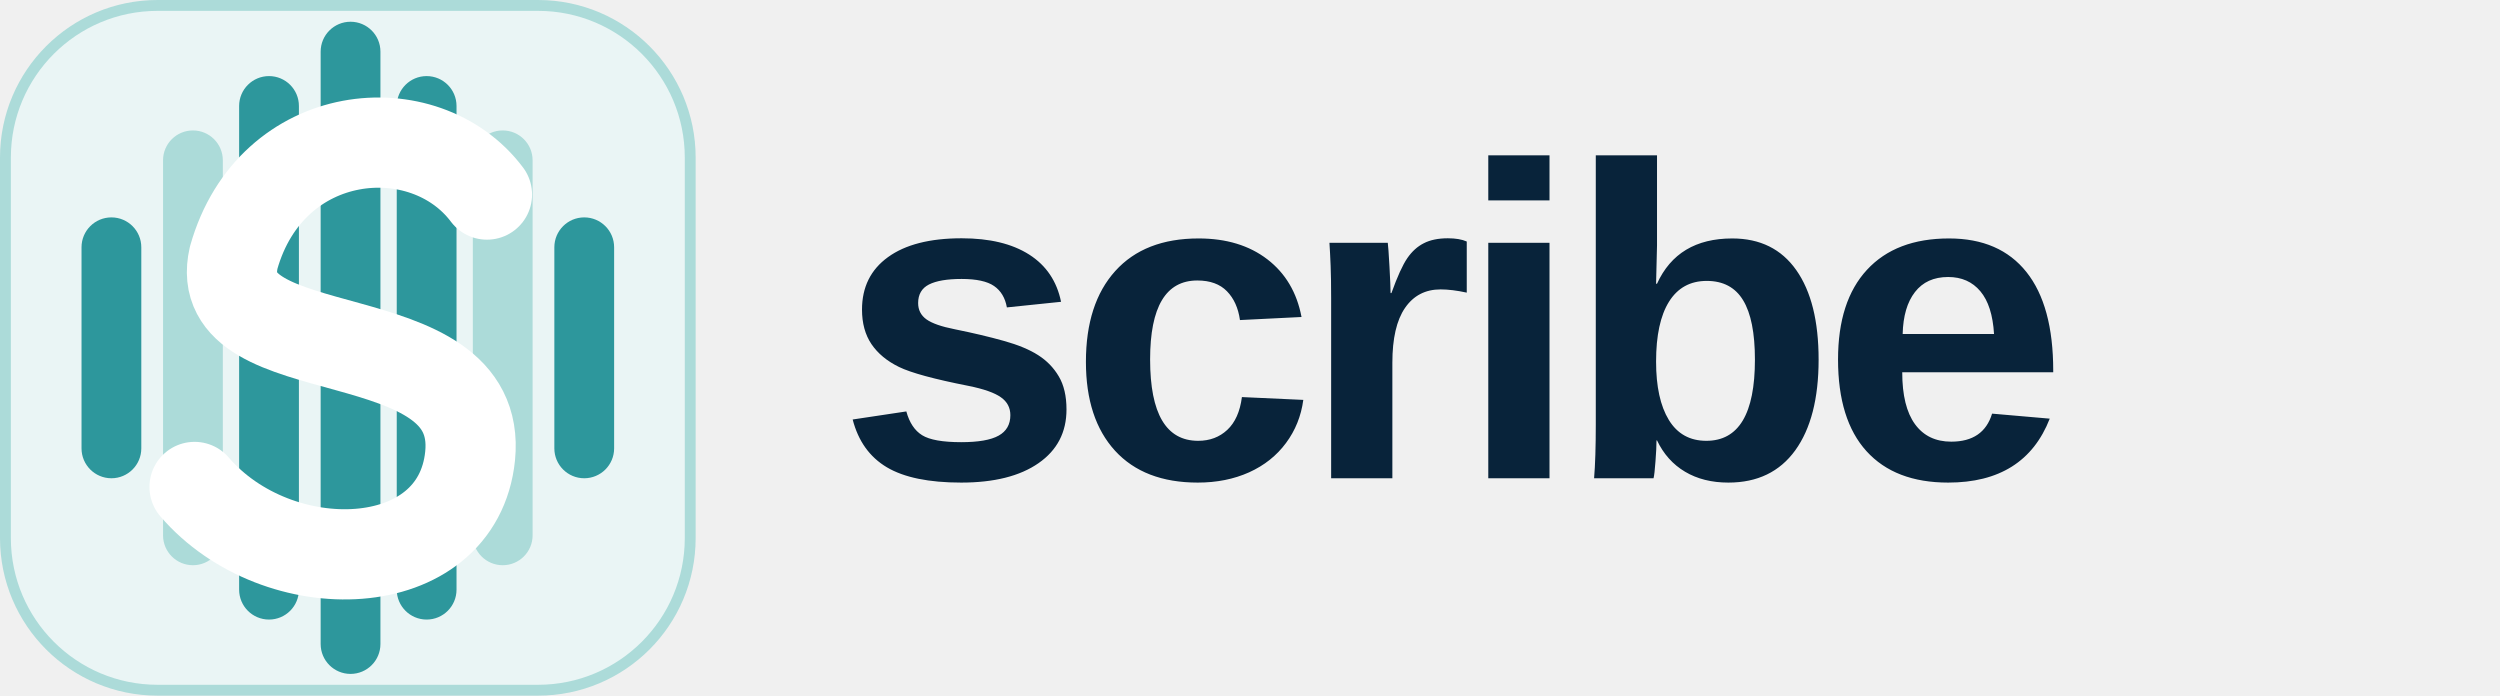
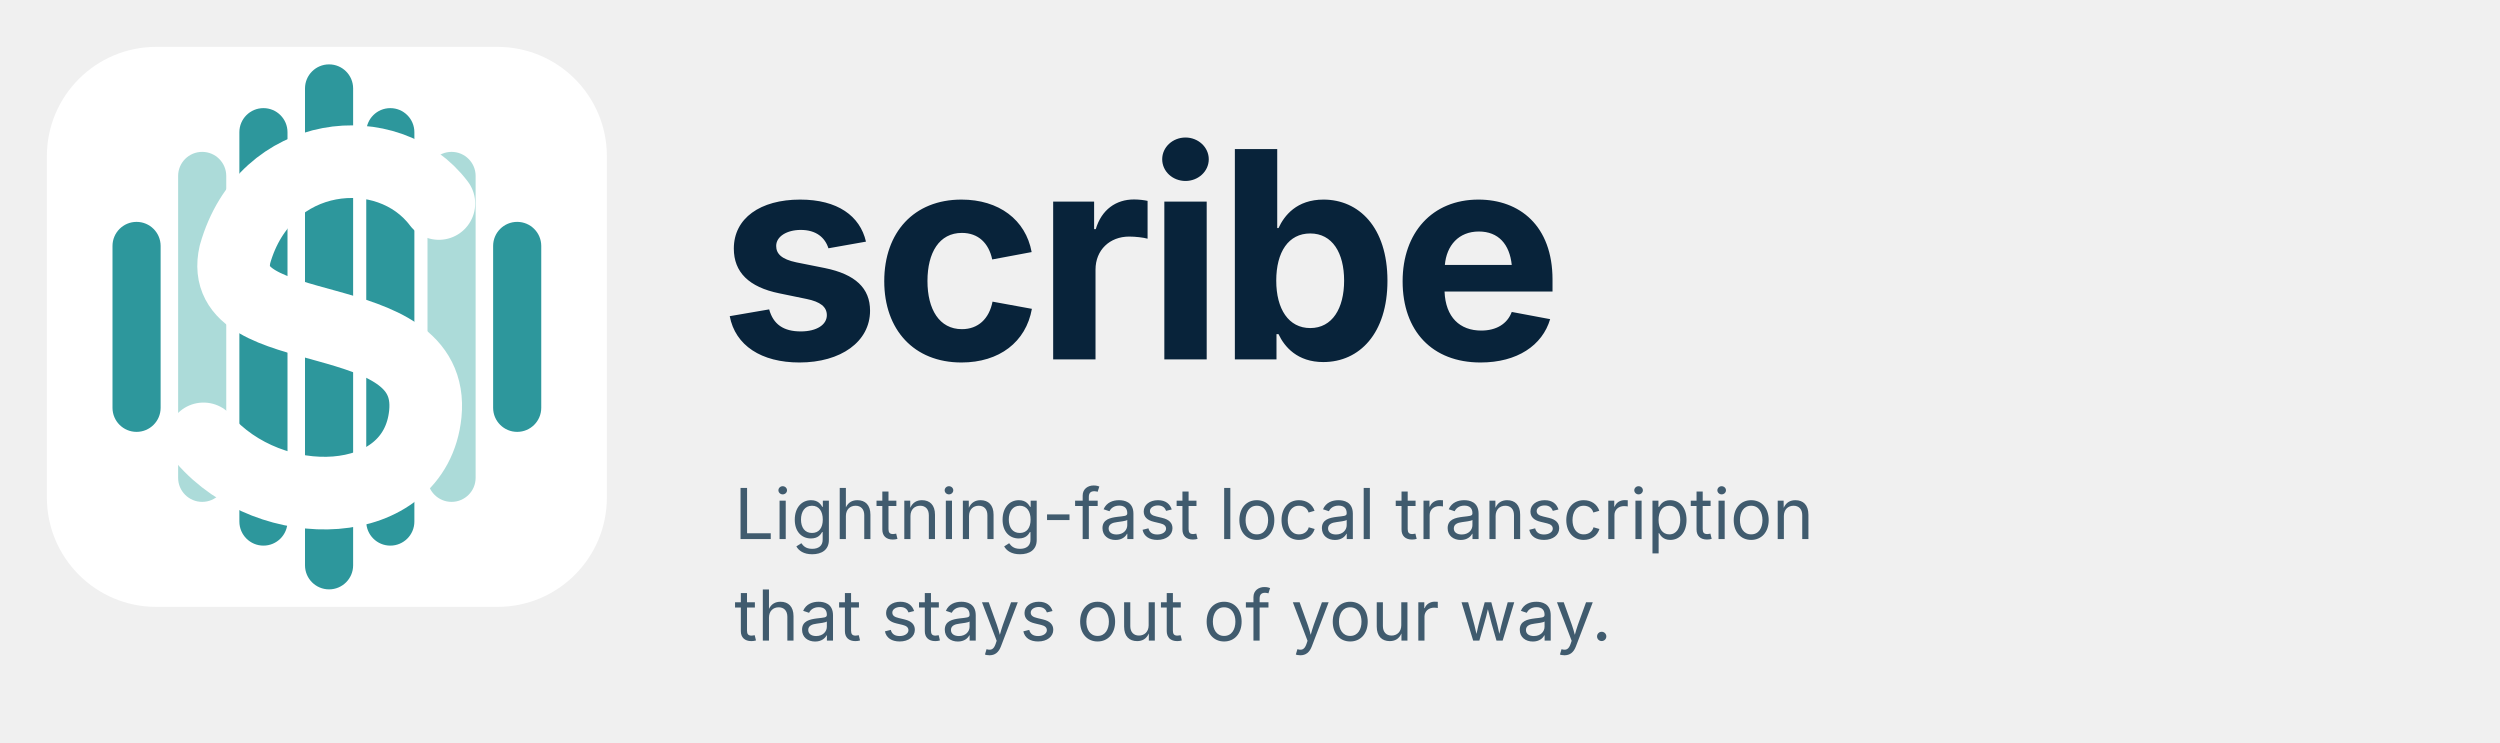
- <svg xmlns="http://www.w3.org/2000/svg" viewBox="0 0 460 128" role="img" aria-labelledby="title description">
-   <rect x="1" y="1" width="126" height="126" rx="28" fill="#EAF5F5" stroke="#ACDBD9" stroke-width="2" />
-   <g fill="#2D979C">
-     <rect x="15" y="40" width="11" height="48" rx="5.5" />
-     <rect x="44" y="14" width="11" height="100" rx="5.5" />
-     <rect x="59" y="4" width="11" height="120" rx="5.5" />
-     <rect x="73" y="14" width="11" height="100" rx="5.5" />
-     <rect x="102" y="40" width="11" height="48" rx="5.5" />
+ <svg xmlns="http://www.w3.org/2000/svg" viewBox="0 0 640 190" role="img" aria-labelledby="title description">
+   <g transform="translate(12 12) scale(1.12)">
+     <rect width="128" height="128" rx="25" fill="#fff" />
+     <g fill="#2D979C">
+       <rect x="15" y="40" width="11" height="48" rx="5.5" />
+       <rect x="44" y="14" width="11" height="100" rx="5.5" />
+       <rect x="59" y="4" width="11" height="120" rx="5.5" />
+       <rect x="73" y="14" width="11" height="100" rx="5.5" />
+       <rect x="102" y="40" width="11" height="48" rx="5.5" />
+     </g>
+     <g fill="#ACDBD9">
+       <rect x="30" y="24" width="11" height="80" rx="5.5" />
+       <rect x="87" y="24" width="11" height="80" rx="5.5" />
+     </g>
+     <path d="M89.6 35.8C78.1 20.5 49.9 23 43 47.4c-4.8 20.9 46.1 10.6 43.5 36.5-2.3 22.6-35.4 23.5-50.7 5.7" fill="none" stroke="#fff" stroke-width="16.6" stroke-linecap="round" stroke-linejoin="round" />
  </g>
-   <g fill="#ACDBD9">
-     <rect x="30" y="24" width="11" height="80" rx="5.5" />
-     <rect x="87" y="24" width="11" height="80" rx="5.5" />
-   </g>
-   <path d="M89.6 35.8C78.1 20.5 49.9 23 43 47.4c-4.8 20.9 46.1 10.6 43.5 36.5-2.3 22.6-35.4 23.5-50.7 5.7" fill="none" stroke="#fff" stroke-width="16.6" stroke-linecap="round" stroke-linejoin="round" />
-   <text x="154" y="88" fill="#08233A" font-family="Arial, Helvetica, sans-serif" font-size="82" font-weight="700" letter-spacing="-3">scribe</text>
+   <text x="184" y="92" fill="#08233A" font-family="Inter, Segoe UI, sans-serif" font-size="74" font-weight="700" letter-spacing="-2">scribe</text>
+   <text x="188" y="138" fill="#405B6E" font-family="Inter, Segoe UI, sans-serif" font-size="18">Lightning-fast local transcription</text>
+   <text x="188" y="164" fill="#405B6E" font-family="Inter, Segoe UI, sans-serif" font-size="18">that stays out of your way.</text>
</svg>
